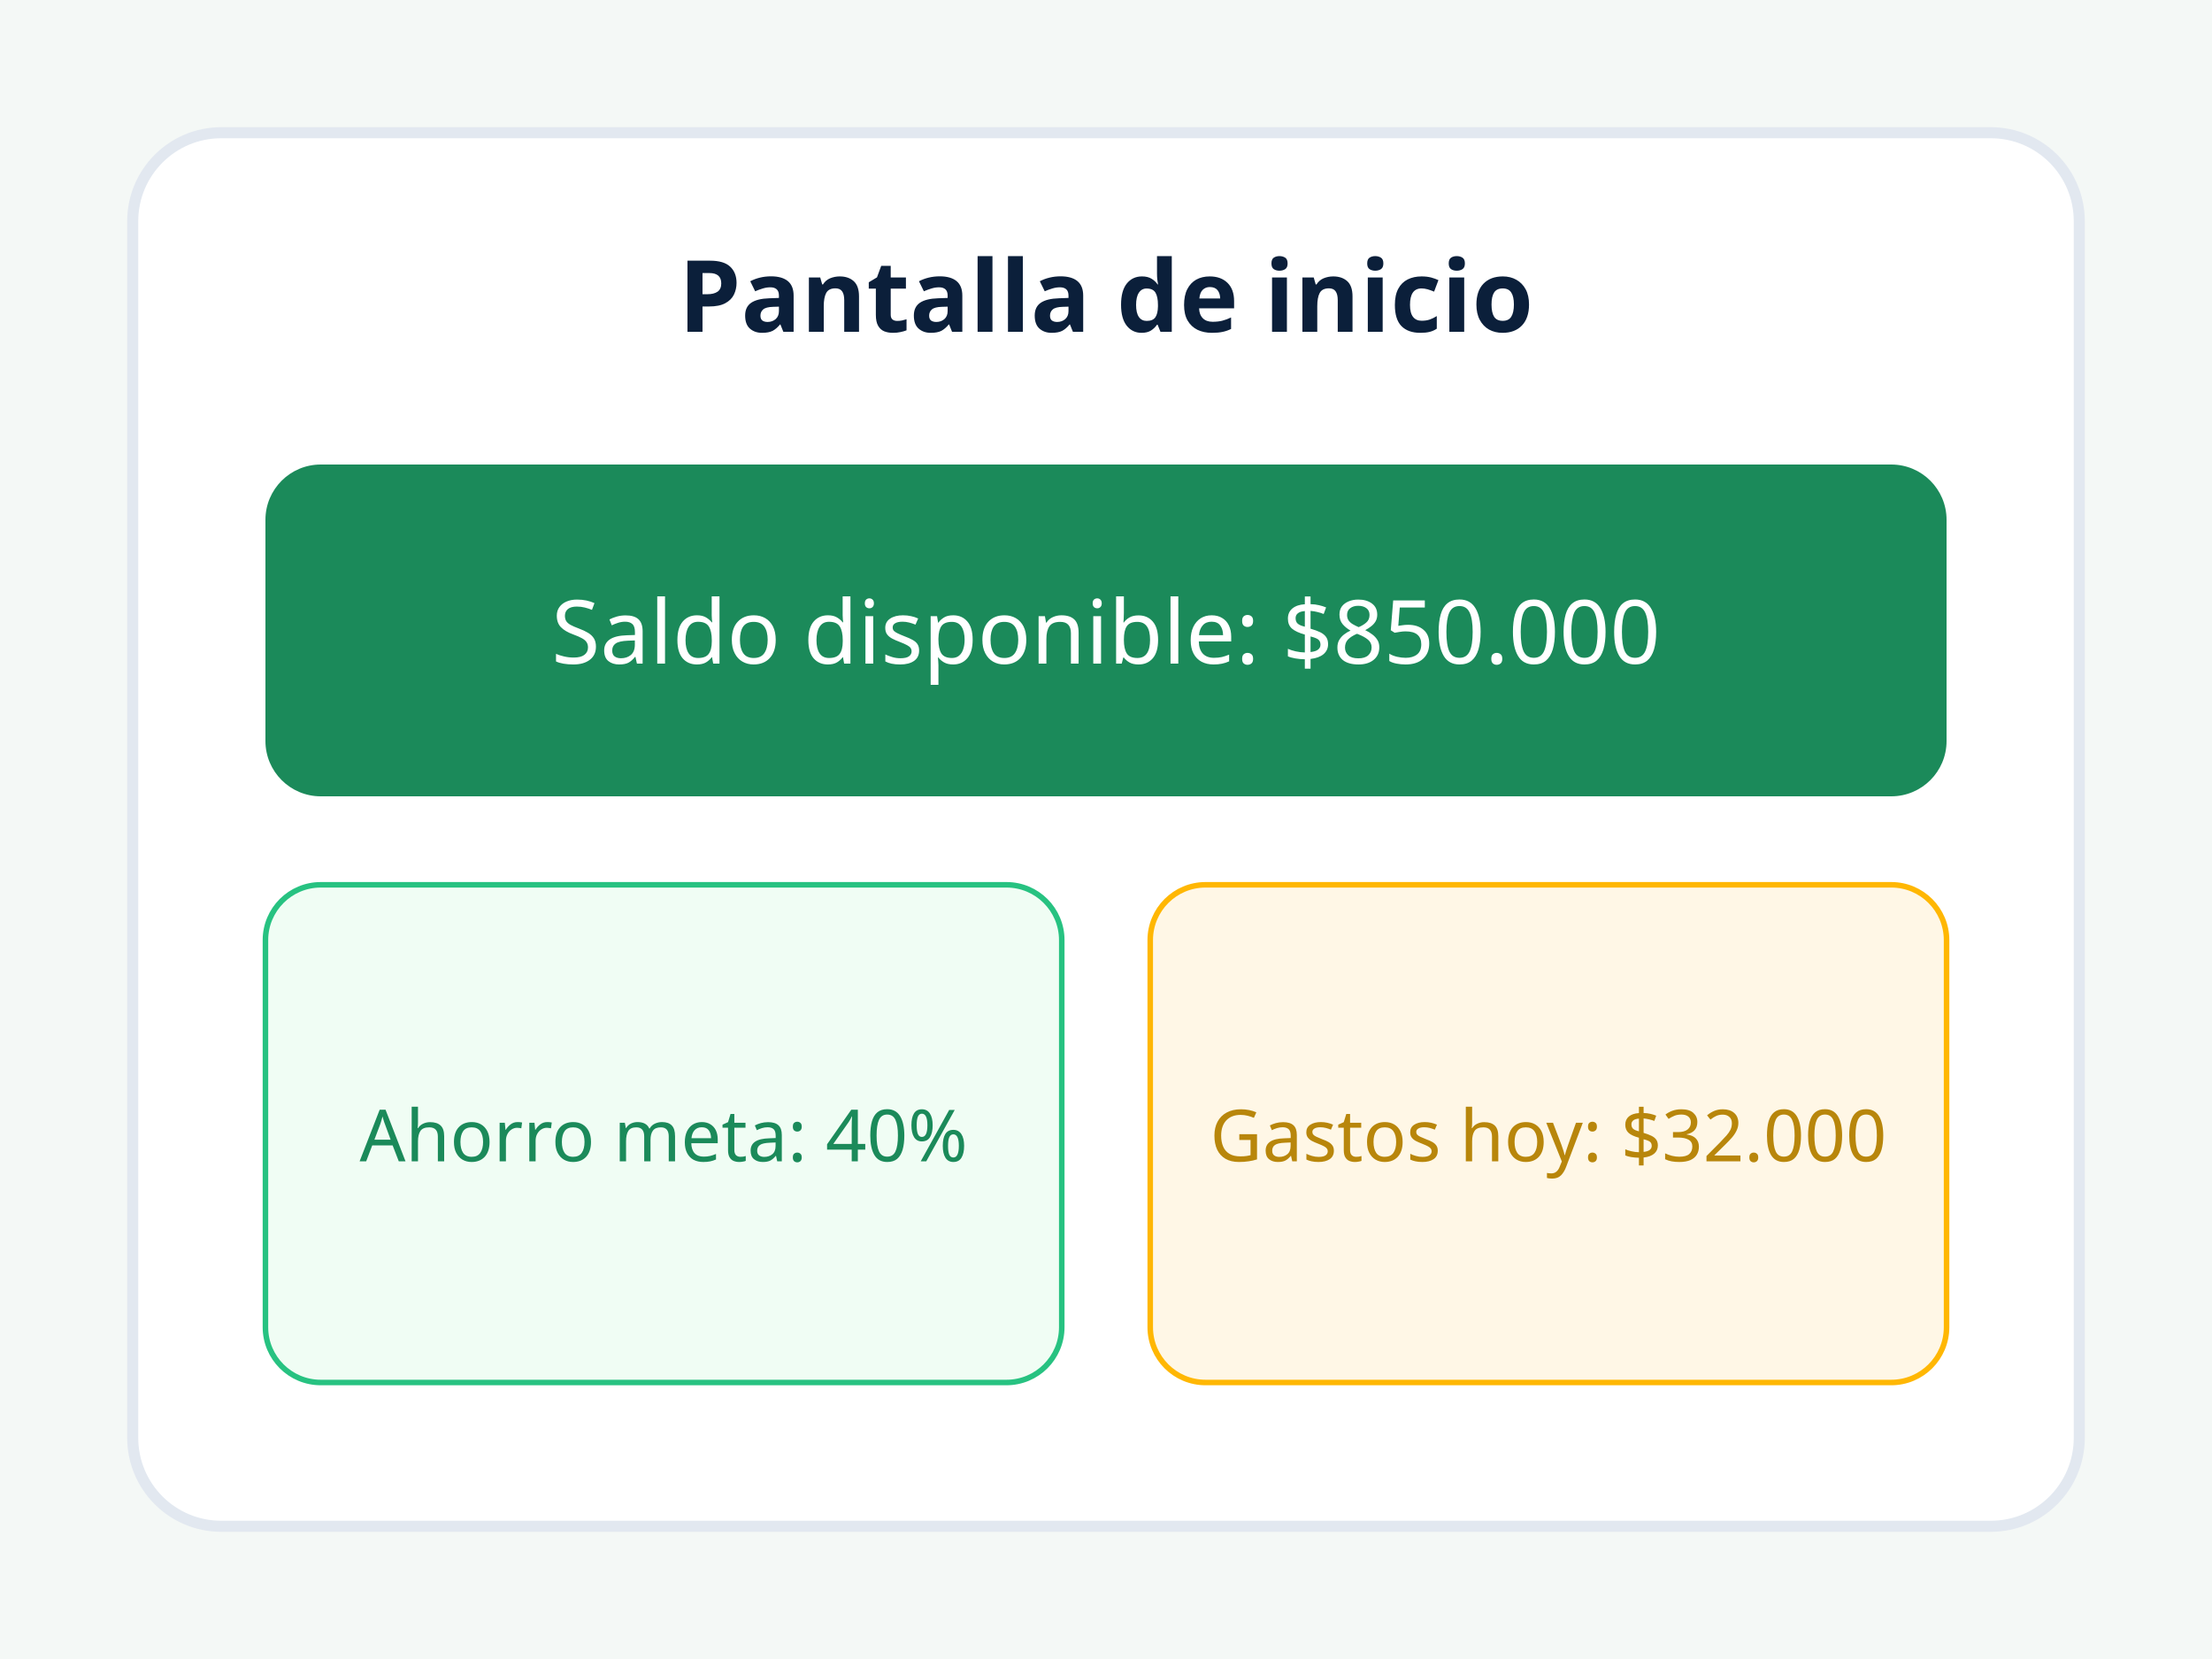
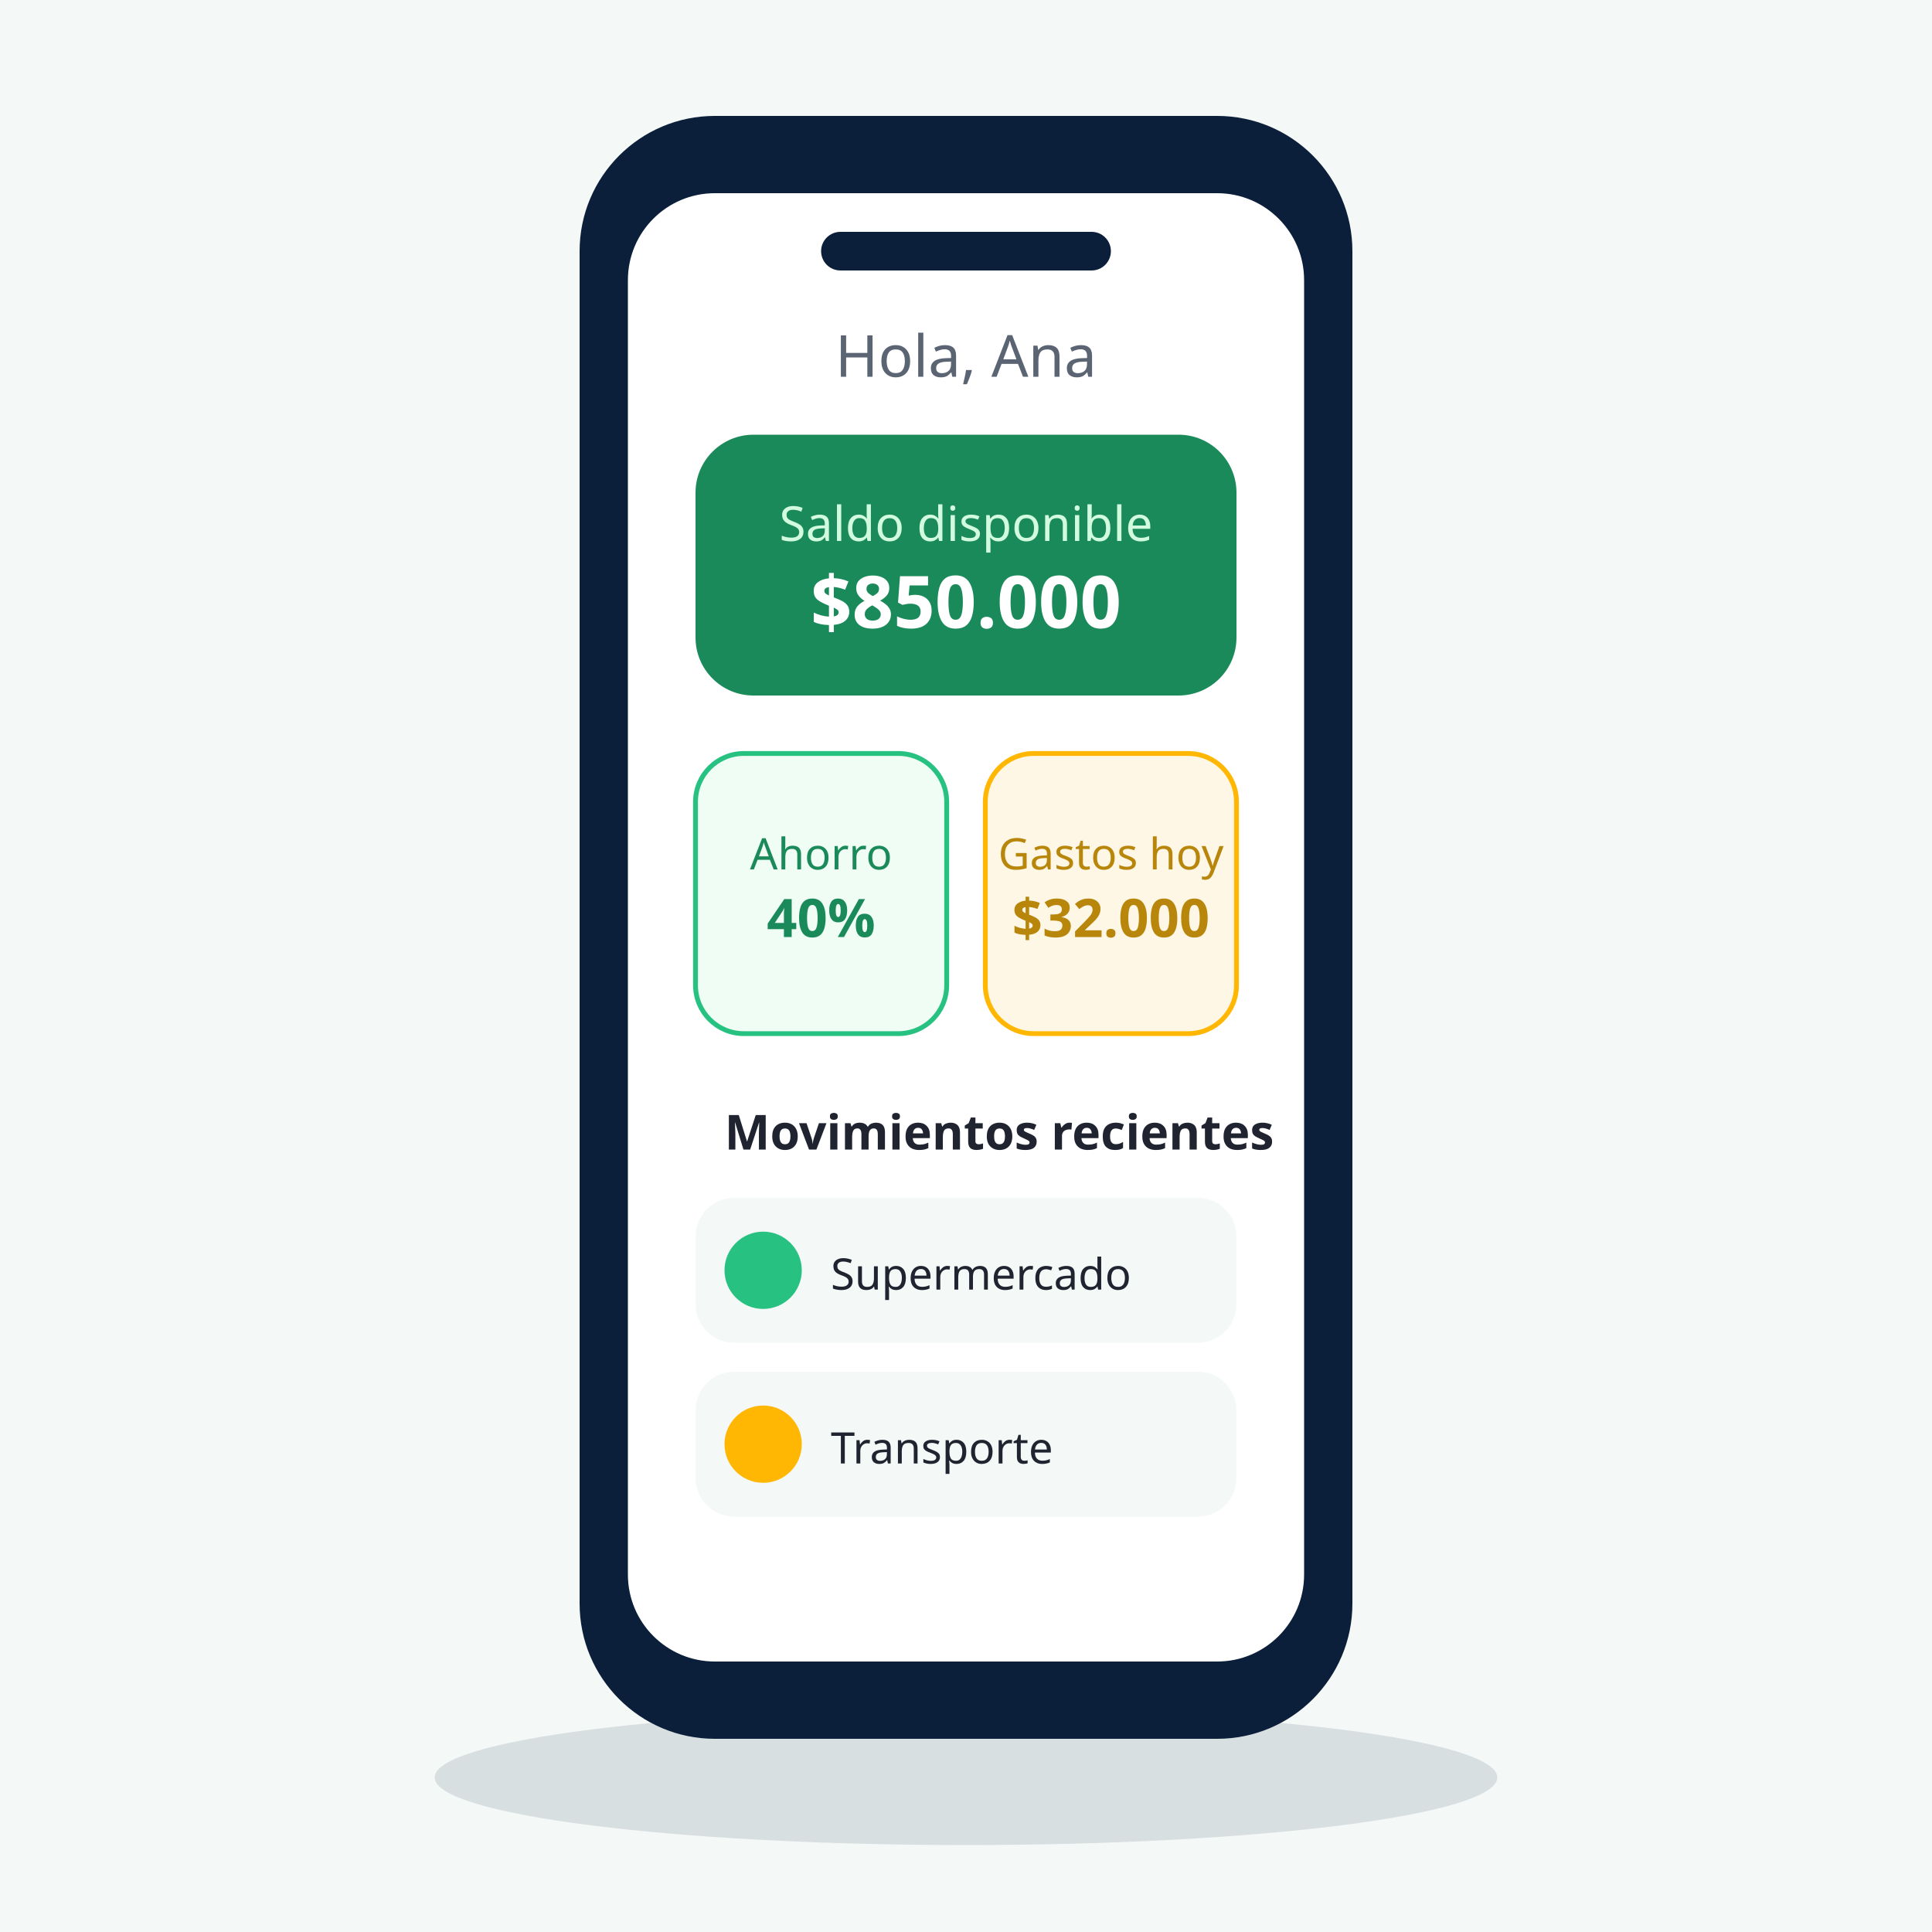
- <svg xmlns="http://www.w3.org/2000/svg" viewBox="0 0 400 300" width="400" height="300">
-   <rect width="400" height="300" fill="#f4f8f6" />
-   <rect x="24" y="24" width="352" height="252" rx="16" fill="#ffffff" stroke="#e2e8f0" stroke-width="2" />
-   <text x="200" y="60" font-family="Segoe UI, sans-serif" font-size="18" fill="#0b1f3a" text-anchor="middle" font-weight="bold">Pantalla de inicio</text>
-   <rect x="48" y="84" width="304" height="60" rx="10" fill="#1b8a5a" />
-   <text x="200" y="120" font-family="Segoe UI, sans-serif" font-size="16" fill="#fff" text-anchor="middle">Saldo disponible: $850.000</text>
-   <rect x="48" y="160" width="144" height="90" rx="10" fill="#f0fdf4" stroke="#27c281" />
-   <rect x="208" y="160" width="144" height="90" rx="10" fill="#fff7e6" stroke="#ffb703" />
-   <text x="120" y="210" font-family="Segoe UI, sans-serif" font-size="13" fill="#1b8a5a" text-anchor="middle">Ahorro meta: 40%</text>
-   <text x="280" y="210" font-family="Segoe UI, sans-serif" font-size="13" fill="#b8860b" text-anchor="middle">Gastos hoy: $32.000</text>
+ <svg xmlns="http://www.w3.org/2000/svg" viewBox="0 0 400 400" width="400" height="400">
+   <rect width="400" height="400" fill="#f4f8f6" />
+   <ellipse cx="200" cy="368" rx="110" ry="14" fill="#0b1f3a" opacity="0.12" />
+   <rect x="120" y="24" width="160" height="336" rx="28" fill="#0b1f3a" />
+   <rect x="130" y="40" width="140" height="304" rx="18" fill="#ffffff" />
+   <rect x="170" y="48" width="60" height="8" rx="4" fill="#0b1f3a" />
+   <text x="200" y="78" font-family="Segoe UI, sans-serif" font-size="12" fill="#5b6472" text-anchor="middle">Hola, Ana</text>
+   <rect x="144" y="90" width="112" height="54" rx="12" fill="#1b8a5a" />
+   <text x="200" y="112" font-family="Segoe UI, sans-serif" font-size="10" fill="#d1fadf" text-anchor="middle">Saldo disponible</text>
+   <text x="200" y="130" font-family="Segoe UI, sans-serif" font-size="15" font-weight="bold" fill="#fff" text-anchor="middle">$850.000</text>
+   <rect x="144" y="156" width="52" height="58" rx="10" fill="#f0fdf4" stroke="#27c281" />
+   <rect x="204" y="156" width="52" height="58" rx="10" fill="#fff7e6" stroke="#ffb703" />
+   <text x="170" y="180" font-family="Segoe UI, sans-serif" font-size="9" fill="#1b8a5a" text-anchor="middle">Ahorro</text>
+   <text x="170" y="194" font-family="Segoe UI, sans-serif" font-size="11" font-weight="bold" fill="#1b8a5a" text-anchor="middle">40%</text>
+   <text x="230" y="180" font-family="Segoe UI, sans-serif" font-size="9" fill="#b8860b" text-anchor="middle">Gastos hoy</text>
+   <text x="230" y="194" font-family="Segoe UI, sans-serif" font-size="11" font-weight="bold" fill="#b8860b" text-anchor="middle">$32.000</text>
+   <text x="150" y="238" font-family="Segoe UI, sans-serif" font-size="10" fill="#1f2430" font-weight="bold">Movimientos recientes</text>
+   <rect x="144" y="248" width="112" height="30" rx="8" fill="#f4f8f6" />
+   <circle cx="158" cy="263" r="8" fill="#27c281" />
+   <text x="172" y="267" font-family="Segoe UI, sans-serif" font-size="9" fill="#1f2430">Supermercado</text>
+   <rect x="144" y="284" width="112" height="30" rx="8" fill="#f4f8f6" />
+   <circle cx="158" cy="299" r="8" fill="#ffb703" />
+   <text x="172" y="303" font-family="Segoe UI, sans-serif" font-size="9" fill="#1f2430">Transporte</text>
</svg>
